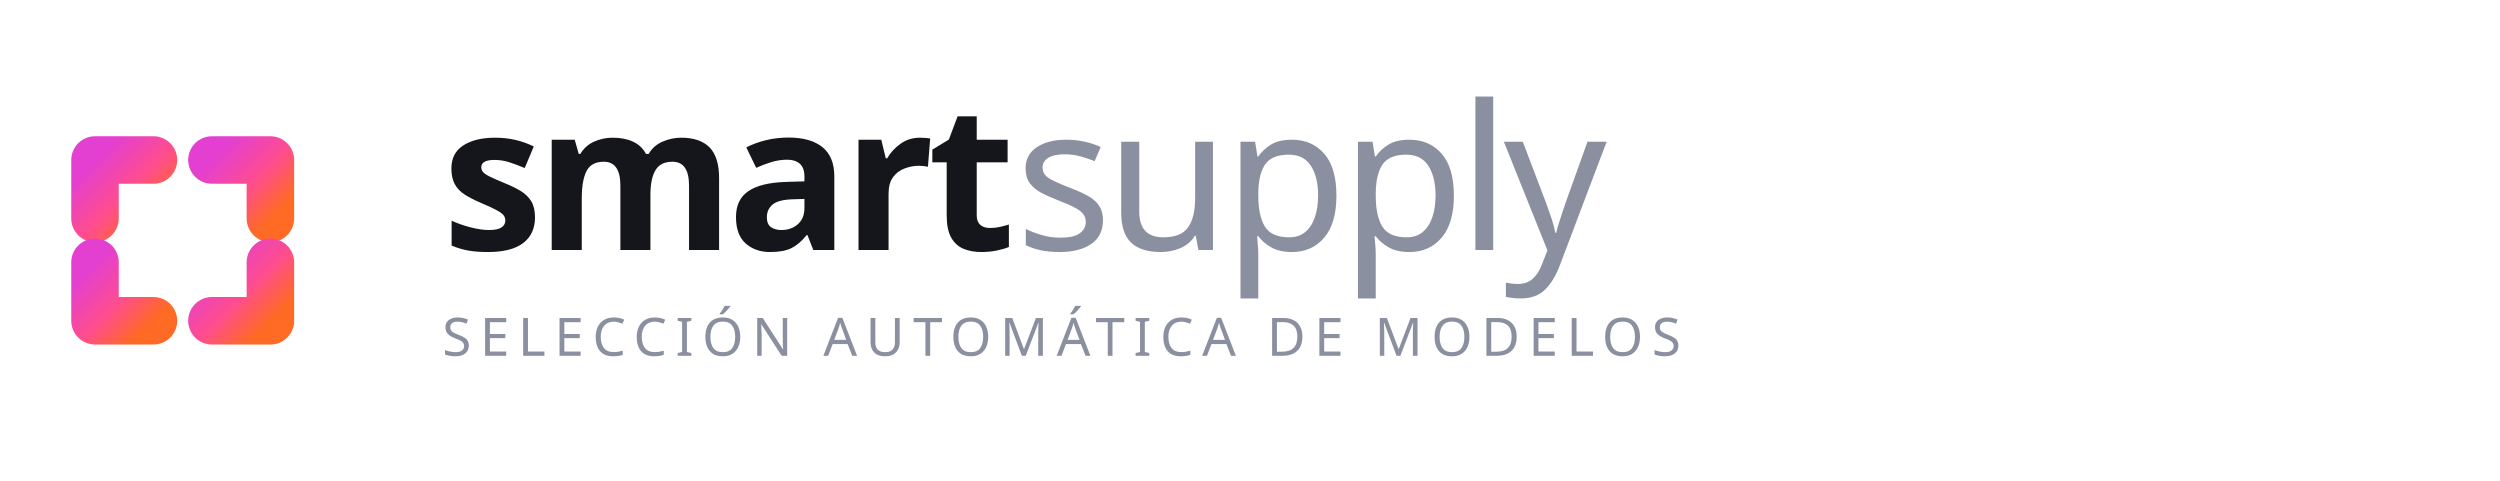
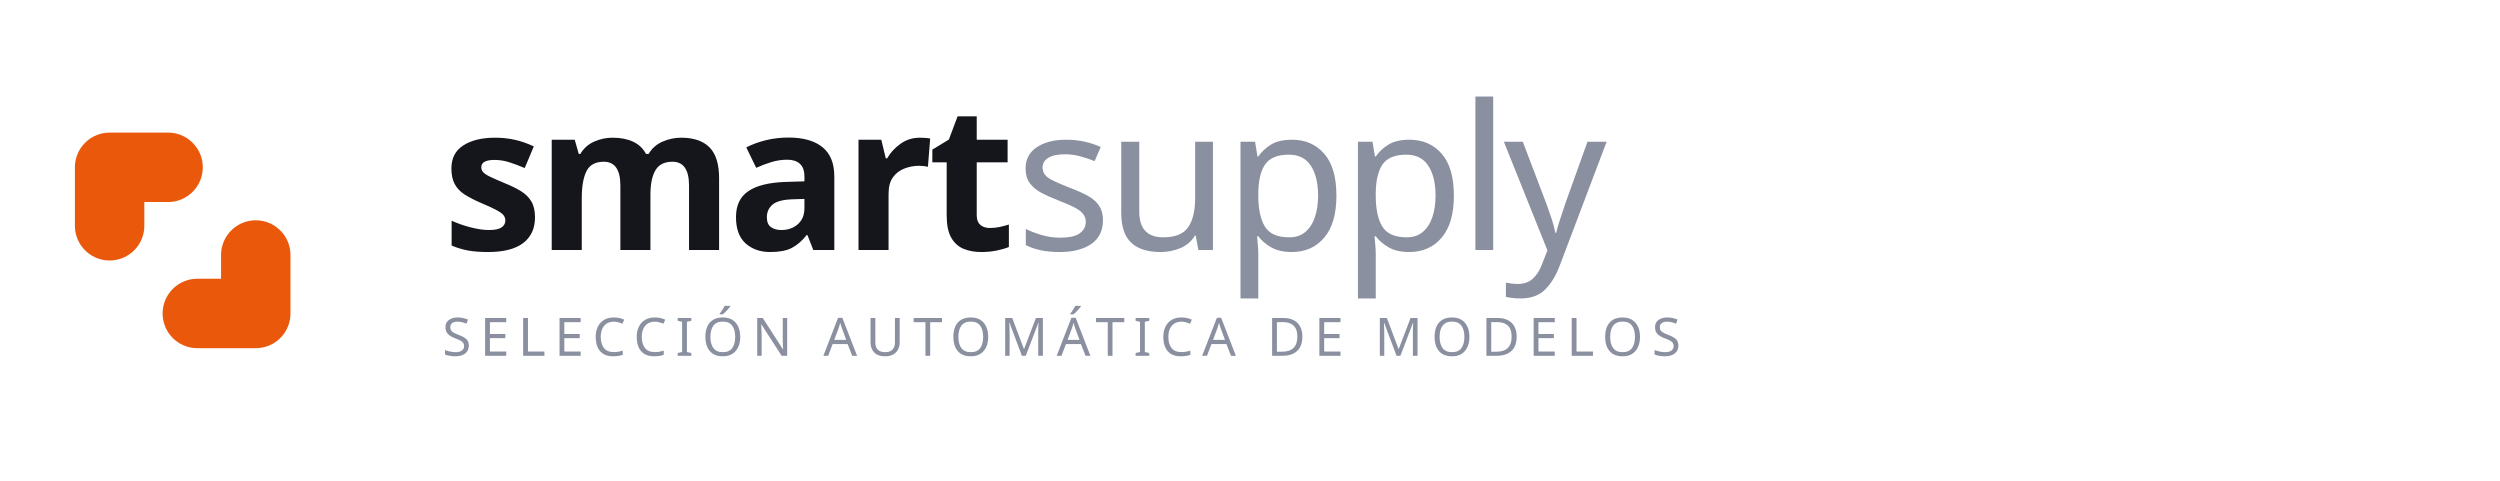
<svg xmlns="http://www.w3.org/2000/svg" viewBox="0 0 520 100" width="520" height="100" role="img" aria-label="smartsupply">
-   <defs>
-     <linearGradient id="ssGrad" x1="0" y1="0" x2="1" y2="1">
-       <stop offset="0%" stop-color="#E33FD1" />
-       <stop offset="55%" stop-color="#FF4D8D" />
-       <stop offset="100%" stop-color="#FF6A24" />
-     </linearGradient>
-   </defs>
-   <g transform="translate(0 12) scale(0.76)" fill="none" stroke="url(#ssGrad)" stroke-width="13" stroke-linecap="round" stroke-linejoin="round">
-     <path d="M26 44 V28 H42" />
-     <path d="M74 44 V28 H58" />
-     <path d="M26 56 V72 H42" />
-     <path d="M74 56 V72 H58" />
-     <path d="M50 16 V26" />
-     <path d="M50 74 V84" />
+   <g transform="translate(0 12) scale(0.76)" fill="none" stroke="#EA580C" stroke-width="19" stroke-linecap="round" stroke-linejoin="round">
+     <path d="M30 46 V30 H46" />
+     <path d="M70 54 V70 H54" />
  </g>
  <text x="92" y="52" font-family="'Space Grotesk',system-ui,sans-serif" font-size="42" font-weight="600" letter-spacing="-1.4" fill="#14161C">smart<tspan font-weight="400" fill="#8A90A0">supply</tspan>
  </text>
  <text x="92" y="74" font-family="'Space Grotesk',system-ui,sans-serif" font-size="11" font-weight="500" letter-spacing="1.8" fill="#8A90A0">SELECCIÓN AUTOMÁTICA DE MODELOS</text>
</svg>
